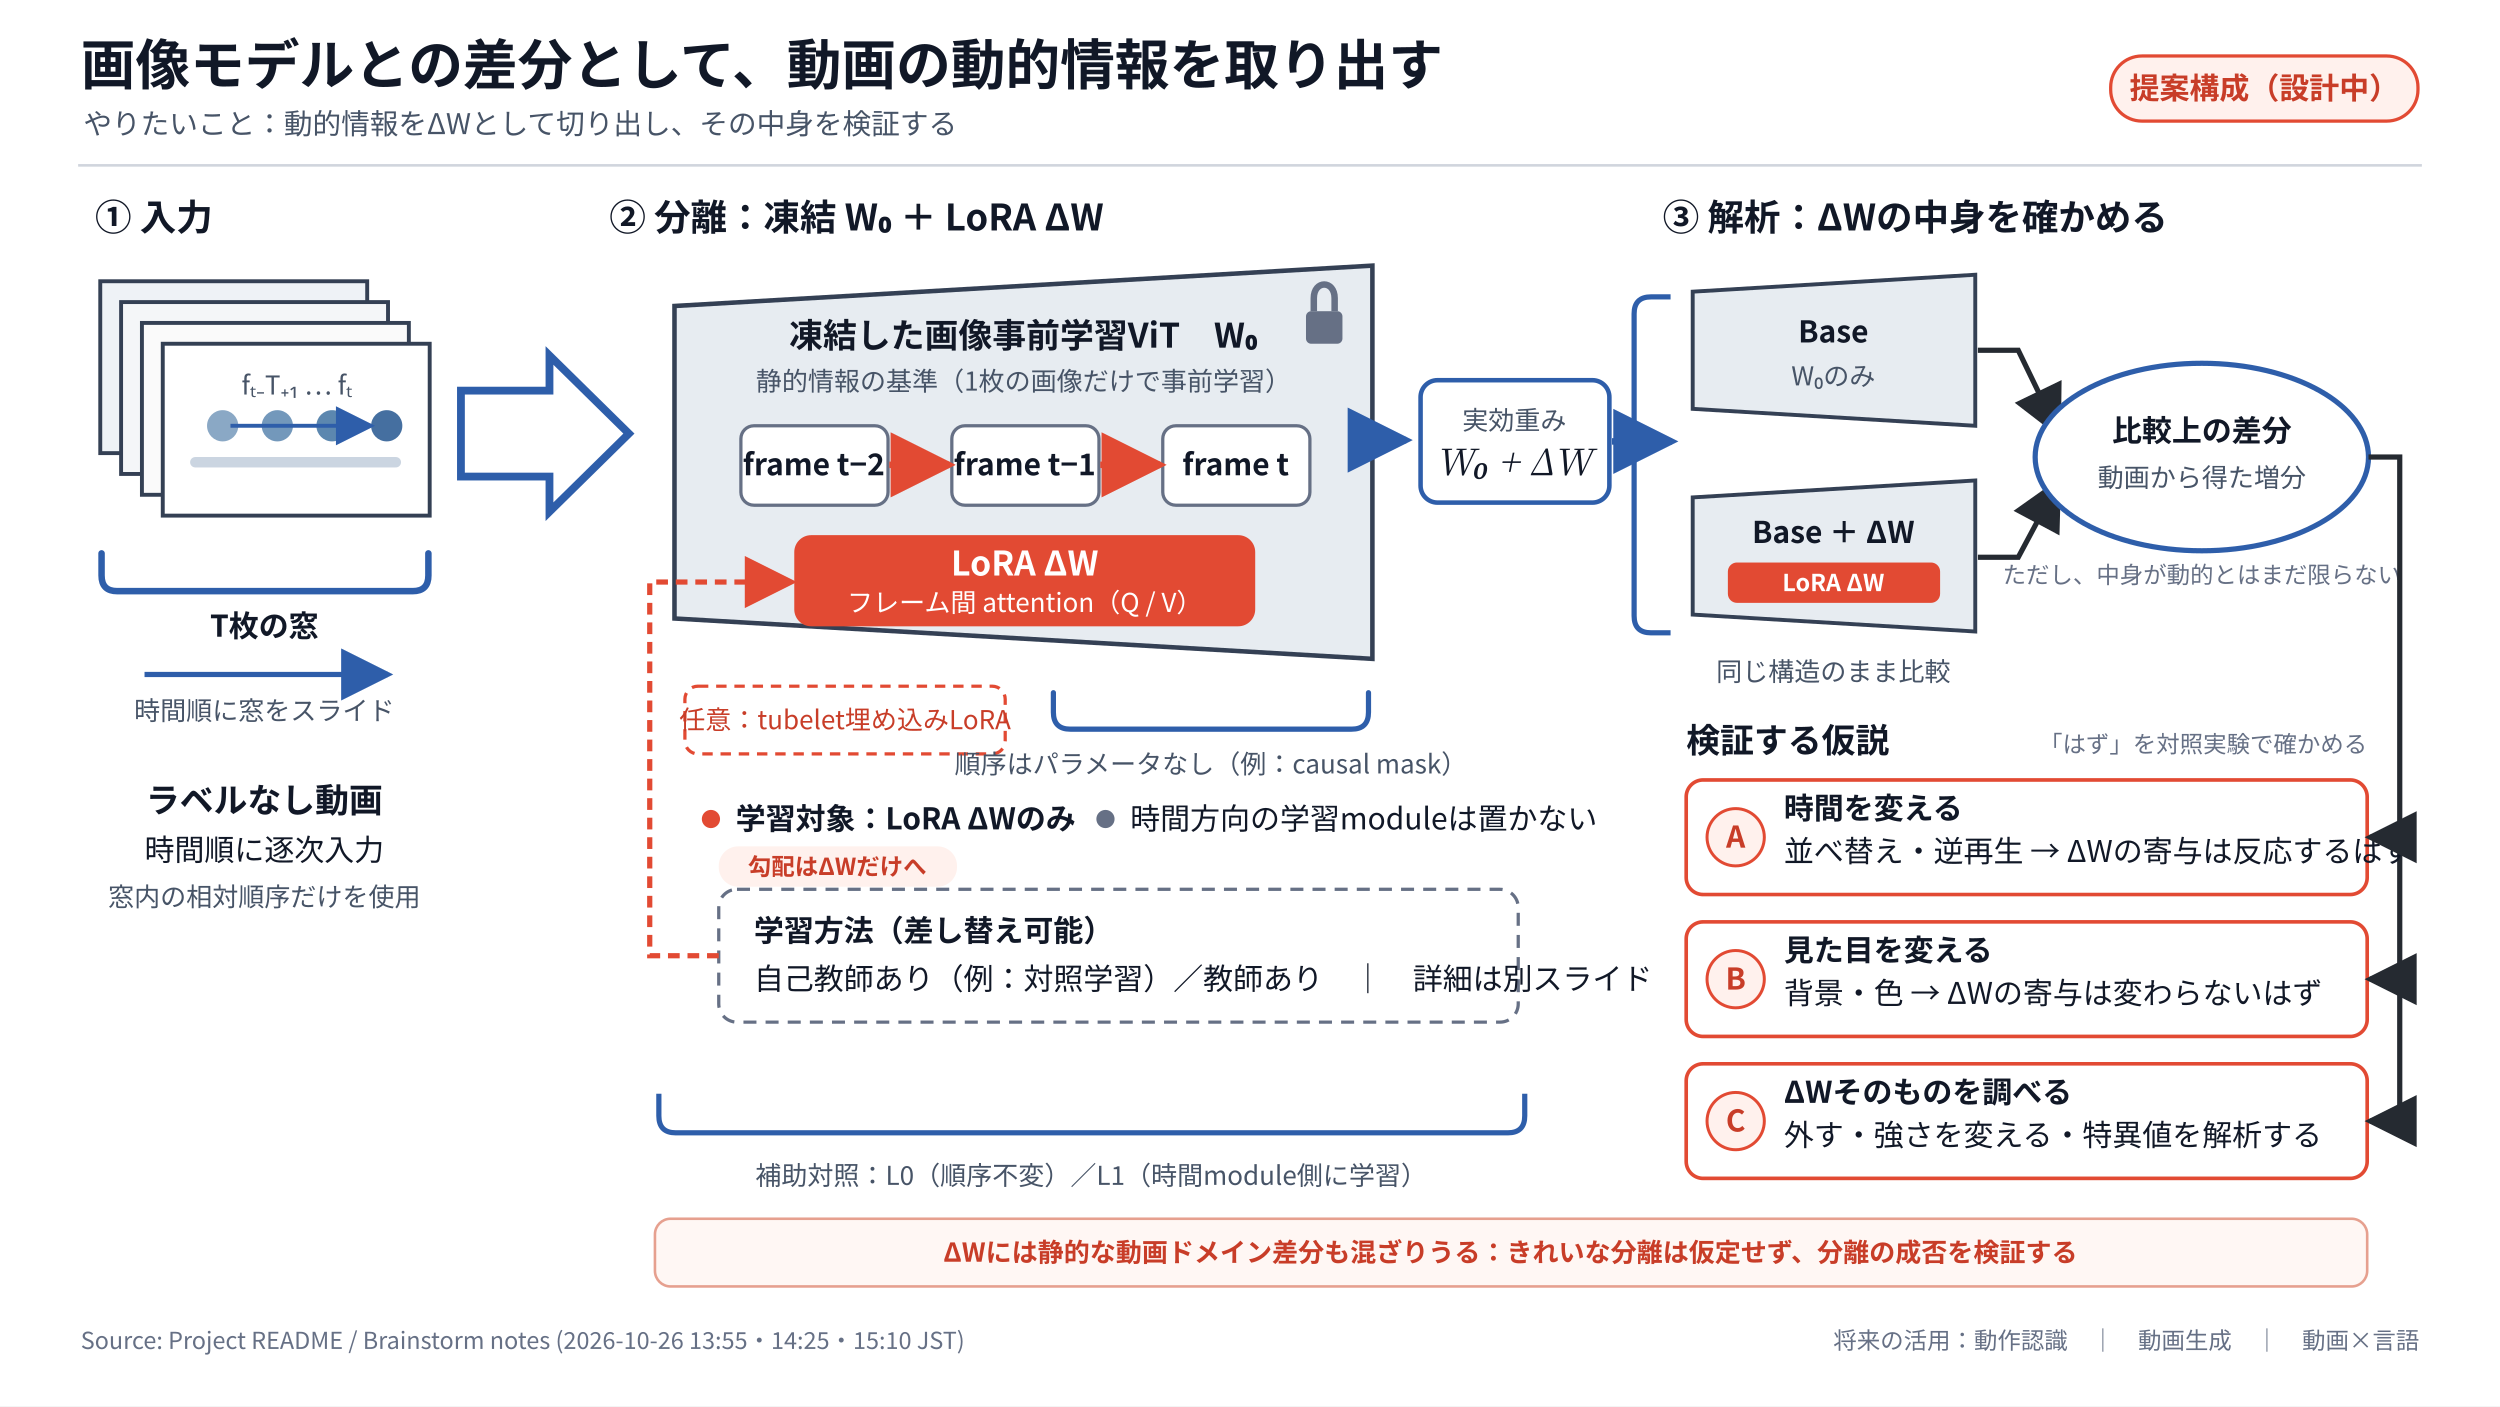
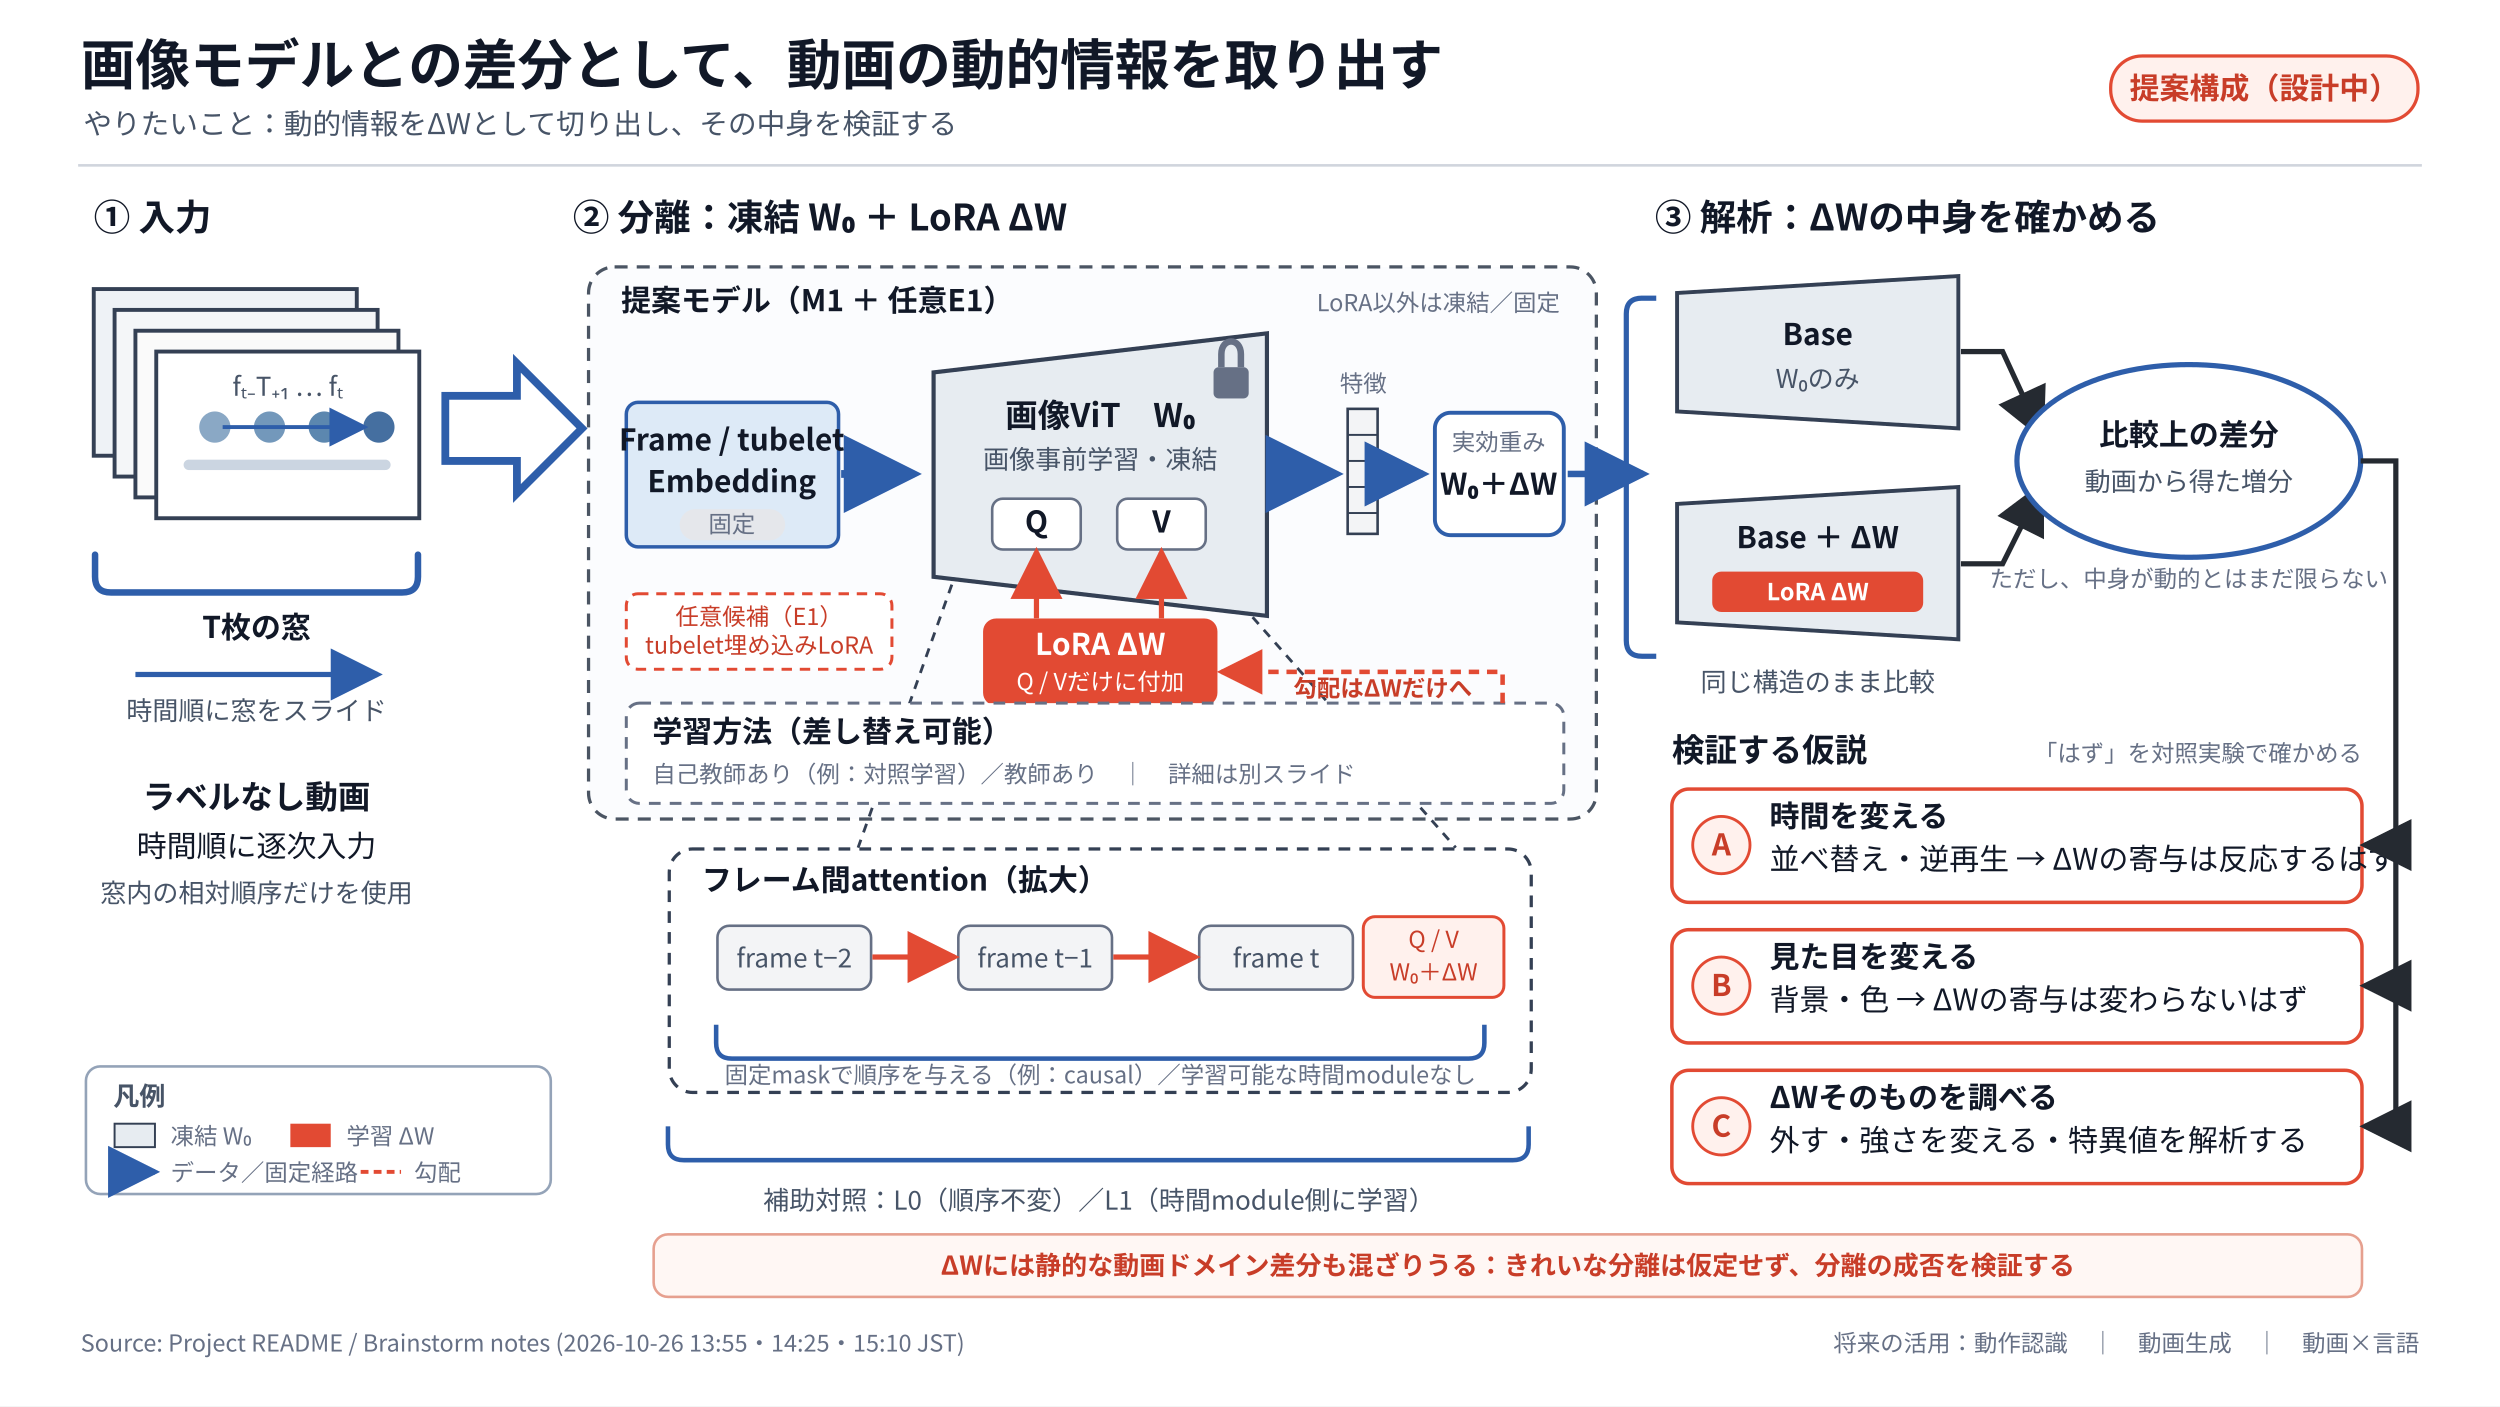
<svg xmlns="http://www.w3.org/2000/svg" width="1920" height="1080" viewBox="0 0 1920 1080" role="img" aria-labelledby="title desc">
  <defs>
    <marker id="arrow-blue" viewBox="0 0 10 10" refX="9" refY="5" markerWidth="10" markerHeight="10" orient="auto">
      <path d="M0,0 L10,5 L0,10 Z" fill="#2E5EAA" />
    </marker>
    <marker id="arrow-dark" viewBox="0 0 10 10" refX="9" refY="5" markerWidth="10" markerHeight="10" orient="auto">
      <path d="M0,0 L10,5 L0,10 Z" fill="#252A31" />
    </marker>
    <marker id="arrow-accent" viewBox="0 0 10 10" refX="9" refY="5" markerWidth="10" markerHeight="10" orient="auto">
      <path d="M0,0 L10,5 L0,10 Z" fill="#E24A33" />
    </marker>
    <style>
      .font { font-family: 'Noto Sans CJK JP', 'Yu Gothic', sans-serif; fill: #111827; }
      .title { font-size: 42px; font-weight: 800; }
      .subtitle { font-size: 22px; font-weight: 500; fill: #475467; }
      .stage { font-size: 28px; font-weight: 800; }
-       .head { font-size: 26px; font-weight: 800; }
+       .head { font-size: 25px; font-weight: 800; }
      .body { font-size: 23px; font-weight: 500; }
      .body-bold { font-size: 23px; font-weight: 800; }
      .small { font-size: 20px; font-weight: 500; fill: #475467; }
      .tiny { font-size: 18px; font-weight: 500; fill: #667085; }
-       .math { font-family: 'Noto Serif CJK JP', serif; font-size: 28px; font-style: italic; }
      .center { text-anchor: middle; }
      .accent { fill: #C83D28; }
      .white { fill: #FFFFFF; }
      .flow { fill: #FFFFFF; stroke: #2E5EAA; stroke-width: 6; stroke-linejoin: miter; }
    </style>
  </defs>
  <rect width="1920" height="1080" fill="#FFFFFF" />
  <text x="62" y="65" class="font title">画像モデルとの差分として、動画の動的情報を取り出す</text>
  <text x="64" y="103" class="font subtitle">やりたいこと：動的情報をΔWとして切り出し、その中身を検証する</text>
  <rect x="1621" y="43" width="236" height="50" rx="24" fill="#FFF1ED" stroke="#E24A33" stroke-width="2.5" />
  <text x="1739" y="76" class="font body-bold accent center">提案構成（設計中）</text>
  <line x1="60" y1="127" x2="1860" y2="127" stroke="#D0D5DD" stroke-width="2" />
-   <text x="73" y="177" class="font stage">① 入力</text>
-   <text x="468" y="177" class="font stage">② 分離：凍結 W₀ ＋ LoRA ΔW</text>
-   <text x="1277" y="177" class="font stage">③ 解析：ΔWの中身を確かめる</text>
+   <text x="72" y="177" class="font stage">① 入力</text>
+   <text x="440" y="177" class="font stage">② 分離：凍結 W₀ ＋ LoRA ΔW</text>
+   <text x="1271" y="177" class="font stage">③ 解析：ΔWの中身を確かめる</text>
  <g aria-label="ラベルなし動画のTフレーム窓">
-     <rect x="77" y="216" width="205" height="132" fill="#EEF2F6" stroke="#344054" stroke-width="3" />
-     <rect x="93" y="232" width="205" height="132" fill="#F4F6F8" stroke="#344054" stroke-width="3" />
-     <rect x="109" y="248" width="205" height="132" fill="#FAFAFA" stroke="#344054" stroke-width="3" />
-     <rect x="125" y="264" width="205" height="132" fill="#FFFFFF" stroke="#344054" stroke-width="3" />
-     <line x1="150" y1="355" x2="304" y2="355" stroke="#CBD5E1" stroke-width="8" stroke-linecap="round" />
-     <circle cx="171" cy="327" r="12" fill="#8AA8C5" />
-     <circle cx="213" cy="327" r="12" fill="#7398BB" />
-     <circle cx="255" cy="327" r="12" fill="#5C87AF" />
-     <circle cx="297" cy="327" r="12" fill="#456FA0" />
-     <line x1="177" y1="327" x2="285" y2="327" stroke="#2E5EAA" stroke-width="3" marker-end="url(#arrow-blue)" />
-     <text x="228" y="303" class="font small center">fₜ₋T₊₁ … fₜ</text>
-     <path d="M78 425 V442 Q78 454 90 454 H317 Q329 454 329 442 V425" fill="none" stroke="#2E5EAA" stroke-width="5" stroke-linecap="round" />
-     <text x="203" y="489" class="font body-bold center">T枚の窓</text>
-     <line x1="111" y1="518" x2="298" y2="518" stroke="#2E5EAA" stroke-width="4" marker-end="url(#arrow-blue)" />
-     <text x="203" y="553" class="font small center">時間順に窓をスライド</text>
+     <rect x="72" y="222" width="202" height="128" fill="#EEF2F6" stroke="#344054" stroke-width="3" />
+     <rect x="88" y="238" width="202" height="128" fill="#F4F6F8" stroke="#344054" stroke-width="3" />
+     <rect x="104" y="254" width="202" height="128" fill="#FAFAFA" stroke="#344054" stroke-width="3" />
+     <rect x="120" y="270" width="202" height="128" fill="#FFFFFF" stroke="#344054" stroke-width="3" />
+     <line x1="145" y1="357" x2="296" y2="357" stroke="#CBD5E1" stroke-width="8" stroke-linecap="round" />
+     <circle cx="165" cy="328" r="12" fill="#8AA8C5" />
+     <circle cx="207" cy="328" r="12" fill="#7398BB" />
+     <circle cx="249" cy="328" r="12" fill="#5C87AF" />
+     <circle cx="291" cy="328" r="12" fill="#456FA0" />
+     <line x1="171" y1="328" x2="280" y2="328" stroke="#2E5EAA" stroke-width="3" marker-end="url(#arrow-blue)" />
+     <text x="221" y="304" class="font small center">fₜ₋T₊₁ … fₜ</text>
+     <path d="M73 426 V443 Q73 455 85 455 H309 Q321 455 321 443 V426" fill="none" stroke="#2E5EAA" stroke-width="5" stroke-linecap="round" />
+     <text x="197" y="490" class="font body-bold center">T枚の窓</text>
+     <line x1="104" y1="518" x2="290" y2="518" stroke="#2E5EAA" stroke-width="4" marker-end="url(#arrow-blue)" />
+     <text x="197" y="553" class="font small center">時間順に窓をスライド</text>
  </g>
-   <text x="203" y="624" class="font head center">ラベルなし動画</text>
-   <text x="203" y="661" class="font body center">時間順に逐次入力</text>
-   <text x="203" y="696" class="font small center">窓内の相対順序だけを使用</text>
-   <path d="M354 300 H422 V273 L483 333 L422 393 V366 H354 Z" class="flow" />
-   <g aria-label="凍結画像ViTとフレーム間LoRA">
-     <polygon points="518,235 1054,204 1054,506 518,475" fill="#E7ECF1" stroke="#344054" stroke-width="3.5" />
-     <text x="786" y="267" class="font head center">凍結した画像事前学習ViT　W₀</text>
-     <text x="786" y="300" class="font small center">静的情報の基準（1枚の画像だけで事前学習）</text>
-     <rect x="1003" y="239" width="28" height="25" rx="4" fill="#667085" />
-     <path d="M1009 239 V229 C1009 215 1025 215 1025 229 V239" fill="none" stroke="#667085" stroke-width="5" />
-     <rect x="569" y="327" width="113" height="61" rx="10" fill="#FFFFFF" stroke="#667085" stroke-width="2.5" />
-     <rect x="731" y="327" width="113" height="61" rx="10" fill="#FFFFFF" stroke="#667085" stroke-width="2.5" />
-     <rect x="893" y="327" width="113" height="61" rx="10" fill="#FFFFFF" stroke="#667085" stroke-width="2.5" />
-     <text x="625" y="365" class="font body-bold center">frame t−2</text>
-     <text x="787" y="365" class="font body-bold center">frame t−1</text>
-     <text x="949" y="365" class="font body-bold center">frame t</text>
-     <line x1="683" y1="357" x2="729" y2="357" stroke="#E24A33" stroke-width="5" marker-end="url(#arrow-accent)" />
-     <line x1="845" y1="357" x2="891" y2="357" stroke="#E24A33" stroke-width="5" marker-end="url(#arrow-accent)" />
-     <rect x="610" y="411" width="354" height="70" rx="13" fill="#E24A33" />
-     <text x="787" y="442" class="font head white center">LoRA ΔW</text>
-     <text x="787" y="470" class="font small white center" style="fill:#FFFFFF">フレーム間 attention（Q / V）</text>
-     <path d="M1054 338 H1080" stroke="#2E5EAA" stroke-width="5" marker-end="url(#arrow-blue)" />
-     <rect x="1091" y="292" width="145" height="94" rx="13" fill="#FFFFFF" stroke="#2E5EAA" stroke-width="3.5" />
-     <text x="1163" y="330" class="font small center">実効重み</text>
-     <text x="1163" y="365" class="font math center">W₀ + ΔW</text>
+   <text x="197" y="621" class="font head center">ラベルなし動画</text>
+   <text x="197" y="658" class="font body center">時間順に逐次入力</text>
+   <text x="197" y="693" class="font small center">窓内の相対順序だけを使用</text>
+   <path d="M342 304 H397 V279 L447 329 L397 379 V354 H342 Z" class="flow" />
+   <rect x="452" y="205" width="774" height="424" rx="20" fill="#FBFCFE" stroke="#4B5563" stroke-width="2.5" stroke-dasharray="10 7" />
+   <text x="477" y="239" class="font body-bold">提案モデル（M1 ＋ 任意E1）</text>
+   <text x="1198" y="239" class="font tiny" text-anchor="end">LoRA以外は凍結／固定</text>
+   <rect x="481" y="309" width="163" height="111" rx="9" fill="#DDEAF7" stroke="#2E5EAA" stroke-width="2.7" />
+   <text x="562" y="346" class="font body-bold center">Frame / tubelet</text>
+   <text x="562" y="378" class="font body-bold center">Embedding</text>
+   <rect x="522" y="391" width="81" height="24" rx="12" fill="#E5E7EB" />
+   <text x="562" y="409" class="font tiny center">固定</text>
+   <line x1="646" y1="364" x2="702" y2="364" stroke="#2E5EAA" stroke-width="6" marker-end="url(#arrow-blue)" />
+   <polygon points="717,286 973,256 973,473 717,443" fill="#E7ECF1" stroke="#344054" stroke-width="3.2" />
+   <text x="845" y="328" class="font head center">画像ViT　W₀</text>
+   <text x="845" y="360" class="font small center">画像事前学習・凍結</text>
+   <rect x="762" y="383" width="68" height="39" rx="8" fill="#FFFFFF" stroke="#667085" stroke-width="2" />
+   <rect x="858" y="383" width="68" height="39" rx="8" fill="#FFFFFF" stroke="#667085" stroke-width="2" />
+   <text x="796" y="409" class="font body-bold center">Q</text>
+   <text x="892" y="409" class="font body-bold center">V</text>
+   <rect x="932" y="282" width="27" height="24" rx="4" fill="#667085" />
+   <path d="M938 282 V272 C938 259 953 259 953 272 V282" fill="none" stroke="#667085" stroke-width="5" />
+   <rect x="755" y="475" width="180" height="67" rx="10" fill="#E24A33" />
+   <text x="845" y="503" class="font body-bold white center">LoRA ΔW</text>
+   <text x="845" y="530" class="font tiny white center" style="fill:#FFFFFF">Q / Vだけに付加</text>
+   <line x1="796" y1="475" x2="796" y2="424" stroke="#E24A33" stroke-width="4" marker-end="url(#arrow-accent)" />
+   <line x1="892" y1="475" x2="892" y2="424" stroke="#E24A33" stroke-width="4" marker-end="url(#arrow-accent)" />
+   <line x1="975" y1="364" x2="1026" y2="364" stroke="#2E5EAA" stroke-width="6" marker-end="url(#arrow-blue)" />
+   <g aria-label="特徴ベクトル">
+     <rect x="1035" y="314" width="23" height="96" fill="#F3F4F6" stroke="#344054" stroke-width="2" />
+     <line x1="1035" y1="334" x2="1058" y2="334" stroke="#344054" stroke-width="1.5" />
+     <line x1="1035" y1="354" x2="1058" y2="354" stroke="#344054" stroke-width="1.5" />
+     <line x1="1035" y1="374" x2="1058" y2="374" stroke="#344054" stroke-width="1.5" />
+     <line x1="1035" y1="394" x2="1058" y2="394" stroke="#344054" stroke-width="1.5" />
+     <text x="1047" y="301" class="font tiny center">特徴</text>
  </g>
-   <rect x="526" y="527" width="246" height="52" rx="10" fill="#FFFFFF" stroke="#E24A33" stroke-width="2.5" stroke-dasharray="8 6" />
-   <text x="649" y="560" class="font small accent center">任意：tubelet埋め込みLoRA</text>
-   <path d="M809 532 V547 Q809 560 822 560 H1038 Q1051 560 1051 547 V532" fill="none" stroke="#2E5EAA" stroke-width="4" stroke-linecap="round" />
-   <text x="930" y="594" class="font small center">順序はパラメータなし（例：causal mask）</text>
-   <circle cx="546" cy="629" r="7" fill="#E24A33" />
-   <text x="565" y="637" class="font body-bold">学習対象：LoRA ΔWのみ</text>
-   <circle cx="849" cy="629" r="7" fill="#667085" />
-   <text x="868" y="637" class="font body">時間方向の学習moduleは置かない</text>
-   <rect x="552" y="683" width="614" height="102" rx="14" fill="#FFFFFF" stroke="#667085" stroke-width="2.5" stroke-dasharray="10 7" />
-   <text x="579" y="723" class="font body-bold">学習方法（差し替え可能）</text>
-   <text x="579" y="760" class="font body">自己教師あり（例：対照学習）／教師あり　｜　詳細は別スライド</text>
-   <path d="M552 734 H499 V447 H608" fill="none" stroke="#E24A33" stroke-width="4" stroke-dasharray="9 6" marker-end="url(#arrow-accent)" />
-   <rect x="552" y="650" width="183" height="31" rx="15" fill="#FFF1ED" />
-   <text x="643" y="672" class="font tiny accent center" style="font-weight:800">勾配はΔWだけへ</text>
-   <line x1="1238" y1="339" x2="1284" y2="339" stroke="#2E5EAA" stroke-width="5" marker-end="url(#arrow-blue)" />
+   <line x1="1061" y1="364" x2="1093" y2="364" stroke="#2E5EAA" stroke-width="5" marker-end="url(#arrow-blue)" />
+   <rect x="1102" y="317" width="99" height="94" rx="12" fill="#FFFFFF" stroke="#2E5EAA" stroke-width="3" />
+   <text x="1151" y="346" class="font tiny center">実効重み</text>
+   <text x="1151" y="380" class="font body-bold center">W₀＋ΔW</text>
+   <path d="M731 449 L659 651" fill="none" stroke="#344054" stroke-width="2.2" stroke-dasharray="7 6" />
+   <path d="M962 474 L1118 651" fill="none" stroke="#344054" stroke-width="2.2" stroke-dasharray="7 6" />
+   <rect x="481" y="456" width="204" height="58" rx="9" fill="#FFFFFF" stroke="#E24A33" stroke-width="2.3" stroke-dasharray="8 6" />
+   <text x="583" y="480" class="font tiny accent center">任意候補（E1）</text>
+   <text x="583" y="502" class="font tiny accent center">tubelet埋め込みLoRA</text>
+   <rect x="481" y="540" width="720" height="77" rx="10" fill="#FFFFFF" stroke="#667085" stroke-width="2.3" stroke-dasharray="9 7" />
+   <text x="501" y="570" class="font body-bold">学習方法（差し替え可能）</text>
+   <text x="501" y="601" class="font tiny">自己教師あり（例：対照学習）／教師あり　｜　詳細は別スライド</text>
+   <path d="M1154 540 V516 H938" fill="none" stroke="#E24A33" stroke-width="3.5" stroke-dasharray="8 6" marker-end="url(#arrow-accent)" />
+   <text x="1062" y="535" class="font tiny accent center" style="font-weight:800">勾配はΔWだけへ</text>
+   <line x1="1204" y1="364" x2="1262" y2="364" stroke="#2E5EAA" stroke-width="5" marker-end="url(#arrow-blue)" />
+   <rect x="514" y="652" width="662" height="187" rx="18" fill="#FFFFFF" stroke="#344054" stroke-width="2.5" stroke-dasharray="9 7" />
+   <text x="539" y="684" class="font body-bold">フレーム間attention（拡大）</text>
+   <rect x="551" y="711" width="118" height="49" rx="9" fill="#F3F4F6" stroke="#667085" stroke-width="2" />
+   <rect x="736" y="711" width="118" height="49" rx="9" fill="#F3F4F6" stroke="#667085" stroke-width="2" />
+   <rect x="921" y="711" width="118" height="49" rx="9" fill="#F3F4F6" stroke="#667085" stroke-width="2" />
+   <text x="610" y="743" class="font small center">frame t−2</text>
+   <text x="795" y="743" class="font small center">frame t−1</text>
+   <text x="980" y="743" class="font small center">frame t</text>
+   <line x1="670" y1="735" x2="733" y2="735" stroke="#E24A33" stroke-width="4" marker-end="url(#arrow-accent)" />
+   <line x1="855" y1="735" x2="918" y2="735" stroke="#E24A33" stroke-width="4" marker-end="url(#arrow-accent)" />
+   <rect x="1047" y="704" width="108" height="62" rx="9" fill="#FFF1ED" stroke="#E24A33" stroke-width="2.3" />
+   <text x="1101" y="728" class="font tiny accent center">Q / V</text>
+   <text x="1101" y="753" class="font tiny accent center">W₀＋ΔW</text>
+   <path d="M550 787 V801 Q550 813 562 813 H1128 Q1140 813 1140 801 V787" fill="none" stroke="#2E5EAA" stroke-width="3.5" />
+   <text x="845" y="832" class="font tiny center">固定maskで順序を与える（例：causal）／学習可能な時間moduleなし</text>
  <g aria-label="BaseとBase＋Delta Wの比較">
-     <path d="M1283 228 H1268 Q1255 228 1255 241 V473 Q1255 486 1268 486 H1283" fill="none" stroke="#2E5EAA" stroke-width="4" />
-     <polygon points="1300,224 1517,211 1517,327 1300,314" fill="#E7ECF1" stroke="#344054" stroke-width="3" />
-     <text x="1408" y="263" class="font body-bold center">Base</text>
-     <text x="1408" y="296" class="font small center">W₀のみ</text>
-     <polygon points="1300,382 1517,369 1517,485 1300,472" fill="#E7ECF1" stroke="#344054" stroke-width="3" />
-     <text x="1408" y="417" class="font body-bold center">Base ＋ ΔW</text>
-     <rect x="1327" y="432" width="163" height="31" rx="7" fill="#E24A33" />
-     <text x="1408" y="454" class="font tiny white center" style="fill:#FFFFFF;font-weight:800">LoRA ΔW</text>
-     <path d="M1519 269 H1550 L1581 333" fill="none" stroke="#252A31" stroke-width="4" marker-end="url(#arrow-dark)" />
-     <path d="M1519 428 H1550 L1581 370" fill="none" stroke="#252A31" stroke-width="4" marker-end="url(#arrow-dark)" />
-     <ellipse cx="1691" cy="351" rx="128" ry="72" fill="#FFFFFF" stroke="#2E5EAA" stroke-width="4" />
-     <text x="1691" y="339" class="font body-bold center">比較上の差分</text>
-     <text x="1691" y="374" class="font small center">動画から得た増分</text>
-     <text x="1691" y="448" class="font tiny center">ただし、中身が動的とはまだ限らない</text>
-     <path d="M1819 351 H1843 V866" fill="none" stroke="#252A31" stroke-width="4" />
-     <text x="1408" y="523" class="font small center">同じ構造のまま比較</text>
+     <path d="M1272 229 H1261 Q1249 229 1249 241 V492 Q1249 504 1261 504 H1272" fill="none" stroke="#2E5EAA" stroke-width="4" />
+     <polygon points="1288,225 1504,212 1504,329 1288,316" fill="#E7ECF1" stroke="#344054" stroke-width="3" />
+     <text x="1396" y="265" class="font body-bold center">Base</text>
+     <text x="1396" y="298" class="font small center">W₀のみ</text>
+     <polygon points="1288,387 1504,374 1504,491 1288,478" fill="#E7ECF1" stroke="#344054" stroke-width="3" />
+     <text x="1396" y="421" class="font body-bold center">Base ＋ ΔW</text>
+     <rect x="1315" y="439" width="162" height="31" rx="7" fill="#E24A33" />
+     <text x="1396" y="461" class="font tiny white center" style="fill:#FFFFFF;font-weight:800">LoRA ΔW</text>
+     <path d="M1506 270 H1538 L1568 335" fill="none" stroke="#252A31" stroke-width="4" marker-end="url(#arrow-dark)" />
+     <path d="M1506 433 H1538 L1568 373" fill="none" stroke="#252A31" stroke-width="4" marker-end="url(#arrow-dark)" />
+     <ellipse cx="1681" cy="354" rx="132" ry="74" fill="#FFFFFF" stroke="#2E5EAA" stroke-width="4" />
+     <text x="1681" y="342" class="font body-bold center">比較上の差分</text>
+     <text x="1681" y="377" class="font small center">動画から得た増分</text>
+     <text x="1681" y="451" class="font tiny center">ただし、中身が動的とはまだ限らない</text>
+     <text x="1396" y="531" class="font small center">同じ構造のまま比較</text>
+     <path d="M1813 354 H1840 V861" fill="none" stroke="#252A31" stroke-width="4" />
  </g>
-   <text x="1295" y="578" class="font head">検証する仮説</text>
-   <text x="1818" y="578" class="font tiny" text-anchor="end">「はず」を対照実験で確かめる</text>
-   <rect x="1295" y="599" width="523" height="88" rx="13" fill="#FFFFFF" stroke="#E24A33" stroke-width="2.8" />
-   <circle cx="1333" cy="643" r="22" fill="#FFF1ED" stroke="#E24A33" stroke-width="2.3" />
-   <text x="1333" y="651" class="font body-bold accent center">A</text>
-   <text x="1370" y="629" class="font body-bold">時間を変える</text>
-   <text x="1370" y="662" class="font body">並べ替え・逆再生 → ΔWの寄与は反応するはず</text>
-   <line x1="1843" y1="643" x2="1820" y2="643" stroke="#252A31" stroke-width="4" marker-end="url(#arrow-dark)" />
-   <rect x="1295" y="708" width="523" height="88" rx="13" fill="#FFFFFF" stroke="#E24A33" stroke-width="2.8" />
-   <circle cx="1333" cy="752" r="22" fill="#FFF1ED" stroke="#E24A33" stroke-width="2.3" />
-   <text x="1333" y="760" class="font body-bold accent center">B</text>
-   <text x="1370" y="738" class="font body-bold">見た目を変える</text>
-   <text x="1370" y="771" class="font body">背景・色 → ΔWの寄与は変わらないはず</text>
-   <line x1="1843" y1="752" x2="1820" y2="752" stroke="#252A31" stroke-width="4" marker-end="url(#arrow-dark)" />
-   <rect x="1295" y="817" width="523" height="88" rx="13" fill="#FFFFFF" stroke="#E24A33" stroke-width="2.8" />
-   <circle cx="1333" cy="861" r="22" fill="#FFF1ED" stroke="#E24A33" stroke-width="2.3" />
-   <text x="1333" y="869" class="font body-bold accent center">C</text>
-   <text x="1370" y="847" class="font body-bold">ΔWそのものを調べる</text>
-   <text x="1370" y="880" class="font body">外す・強さを変える・特異値を解析する</text>
-   <line x1="1843" y1="861" x2="1820" y2="861" stroke="#252A31" stroke-width="4" marker-end="url(#arrow-dark)" />
-   <path d="M506 840 V857 Q506 870 519 870 H1158 Q1171 870 1171 857 V840" fill="none" stroke="#2E5EAA" stroke-width="4" />
-   <text x="838" y="910" class="font small center">補助対照：L0（順序不変）／L1（時間module側に学習）</text>
-   <rect x="503" y="936" width="1315" height="52" rx="12" fill="#FFF7F4" stroke="#E6A08F" stroke-width="2" />
-   <text x="1160" y="969" class="font small accent center" style="font-weight:800">ΔWには静的な動画ドメイン差分も混ざりうる：きれいな分離は仮定せず、分離の成否を検証する</text>
-   <text x="62" y="1036" class="font tiny">Source: Project README / Brainstorm notes (2026-10-26 13:55・14:25・15:10 JST)</text>
-   <text x="1858" y="1036" class="font tiny" text-anchor="end">将来の活用：動作認識　｜　動画生成　｜　動画×言語</text>
+   <text x="1284" y="585" class="font head">検証する仮説</text>
+   <text x="1814" y="585" class="font tiny" text-anchor="end">「はず」を対照実験で確かめる</text>
+   <rect x="1284" y="606" width="530" height="87" rx="13" fill="#FFFFFF" stroke="#E24A33" stroke-width="2.7" />
+   <circle cx="1322" cy="649" r="22" fill="#FFF1ED" stroke="#E24A33" stroke-width="2.2" />
+   <text x="1322" y="657" class="font body-bold accent center">A</text>
+   <text x="1359" y="635" class="font body-bold">時間を変える</text>
+   <text x="1359" y="668" class="font body">並べ替え・逆再生 → ΔWの寄与は反応するはず</text>
+   <line x1="1840" y1="649" x2="1816" y2="649" stroke="#252A31" stroke-width="4" marker-end="url(#arrow-dark)" />
+   <rect x="1284" y="714" width="530" height="87" rx="13" fill="#FFFFFF" stroke="#E24A33" stroke-width="2.7" />
+   <circle cx="1322" cy="757" r="22" fill="#FFF1ED" stroke="#E24A33" stroke-width="2.2" />
+   <text x="1322" y="765" class="font body-bold accent center">B</text>
+   <text x="1359" y="743" class="font body-bold">見た目を変える</text>
+   <text x="1359" y="776" class="font body">背景・色 → ΔWの寄与は変わらないはず</text>
+   <line x1="1840" y1="757" x2="1816" y2="757" stroke="#252A31" stroke-width="4" marker-end="url(#arrow-dark)" />
+   <rect x="1284" y="822" width="530" height="87" rx="13" fill="#FFFFFF" stroke="#E24A33" stroke-width="2.7" />
+   <circle cx="1322" cy="865" r="22" fill="#FFF1ED" stroke="#E24A33" stroke-width="2.2" />
+   <text x="1322" y="873" class="font body-bold accent center">C</text>
+   <text x="1359" y="851" class="font body-bold">ΔWそのものを調べる</text>
+   <text x="1359" y="884" class="font body">外す・強さを変える・特異値を解析する</text>
+   <line x1="1840" y1="865" x2="1816" y2="865" stroke="#252A31" stroke-width="4" marker-end="url(#arrow-dark)" />
+   <rect x="66" y="819" width="357" height="98" rx="11" fill="#FFFFFF" stroke="#94A3B8" stroke-width="2" />
+   <text x="87" y="849" class="font small" style="font-weight:800">凡例</text>
+   <rect x="88" y="863" width="31" height="18" fill="#E7ECF1" stroke="#344054" stroke-width="1.5" />
+   <text x="131" y="879" class="font tiny">凍結 W₀</text>
+   <rect x="223" y="863" width="31" height="18" fill="#E24A33" />
+   <text x="266" y="879" class="font tiny">学習 ΔW</text>
+   <line x1="88" y1="900" x2="119" y2="900" stroke="#2E5EAA" stroke-width="4" marker-end="url(#arrow-blue)" />
+   <text x="131" y="907" class="font tiny">データ／固定経路</text>
+   <line x1="277" y1="900" x2="308" y2="900" stroke="#E24A33" stroke-width="3" stroke-dasharray="6 4" />
+   <text x="318" y="907" class="font tiny">勾配</text>
+   <path d="M513 865 V879 Q513 891 525 891 H1162 Q1174 891 1174 879 V865" fill="none" stroke="#2E5EAA" stroke-width="3.5" />
+   <text x="844" y="929" class="font small center">補助対照：L0（順序不変）／L1（時間module側に学習）</text>
+   <rect x="502" y="948" width="1312" height="48" rx="11" fill="#FFF7F4" stroke="#E6A08F" stroke-width="2" />
+   <text x="1158" y="979" class="font small accent center" style="font-weight:800">ΔWには静的な動画ドメイン差分も混ざりうる：きれいな分離は仮定せず、分離の成否を検証する</text>
+   <text x="62" y="1038" class="font tiny">Source: Project README / Brainstorm notes (2026-10-26 13:55・14:25・15:10 JST)</text>
+   <text x="1858" y="1038" class="font tiny" text-anchor="end">将来の活用：動作認識　｜　動画生成　｜　動画×言語</text>
</svg>
